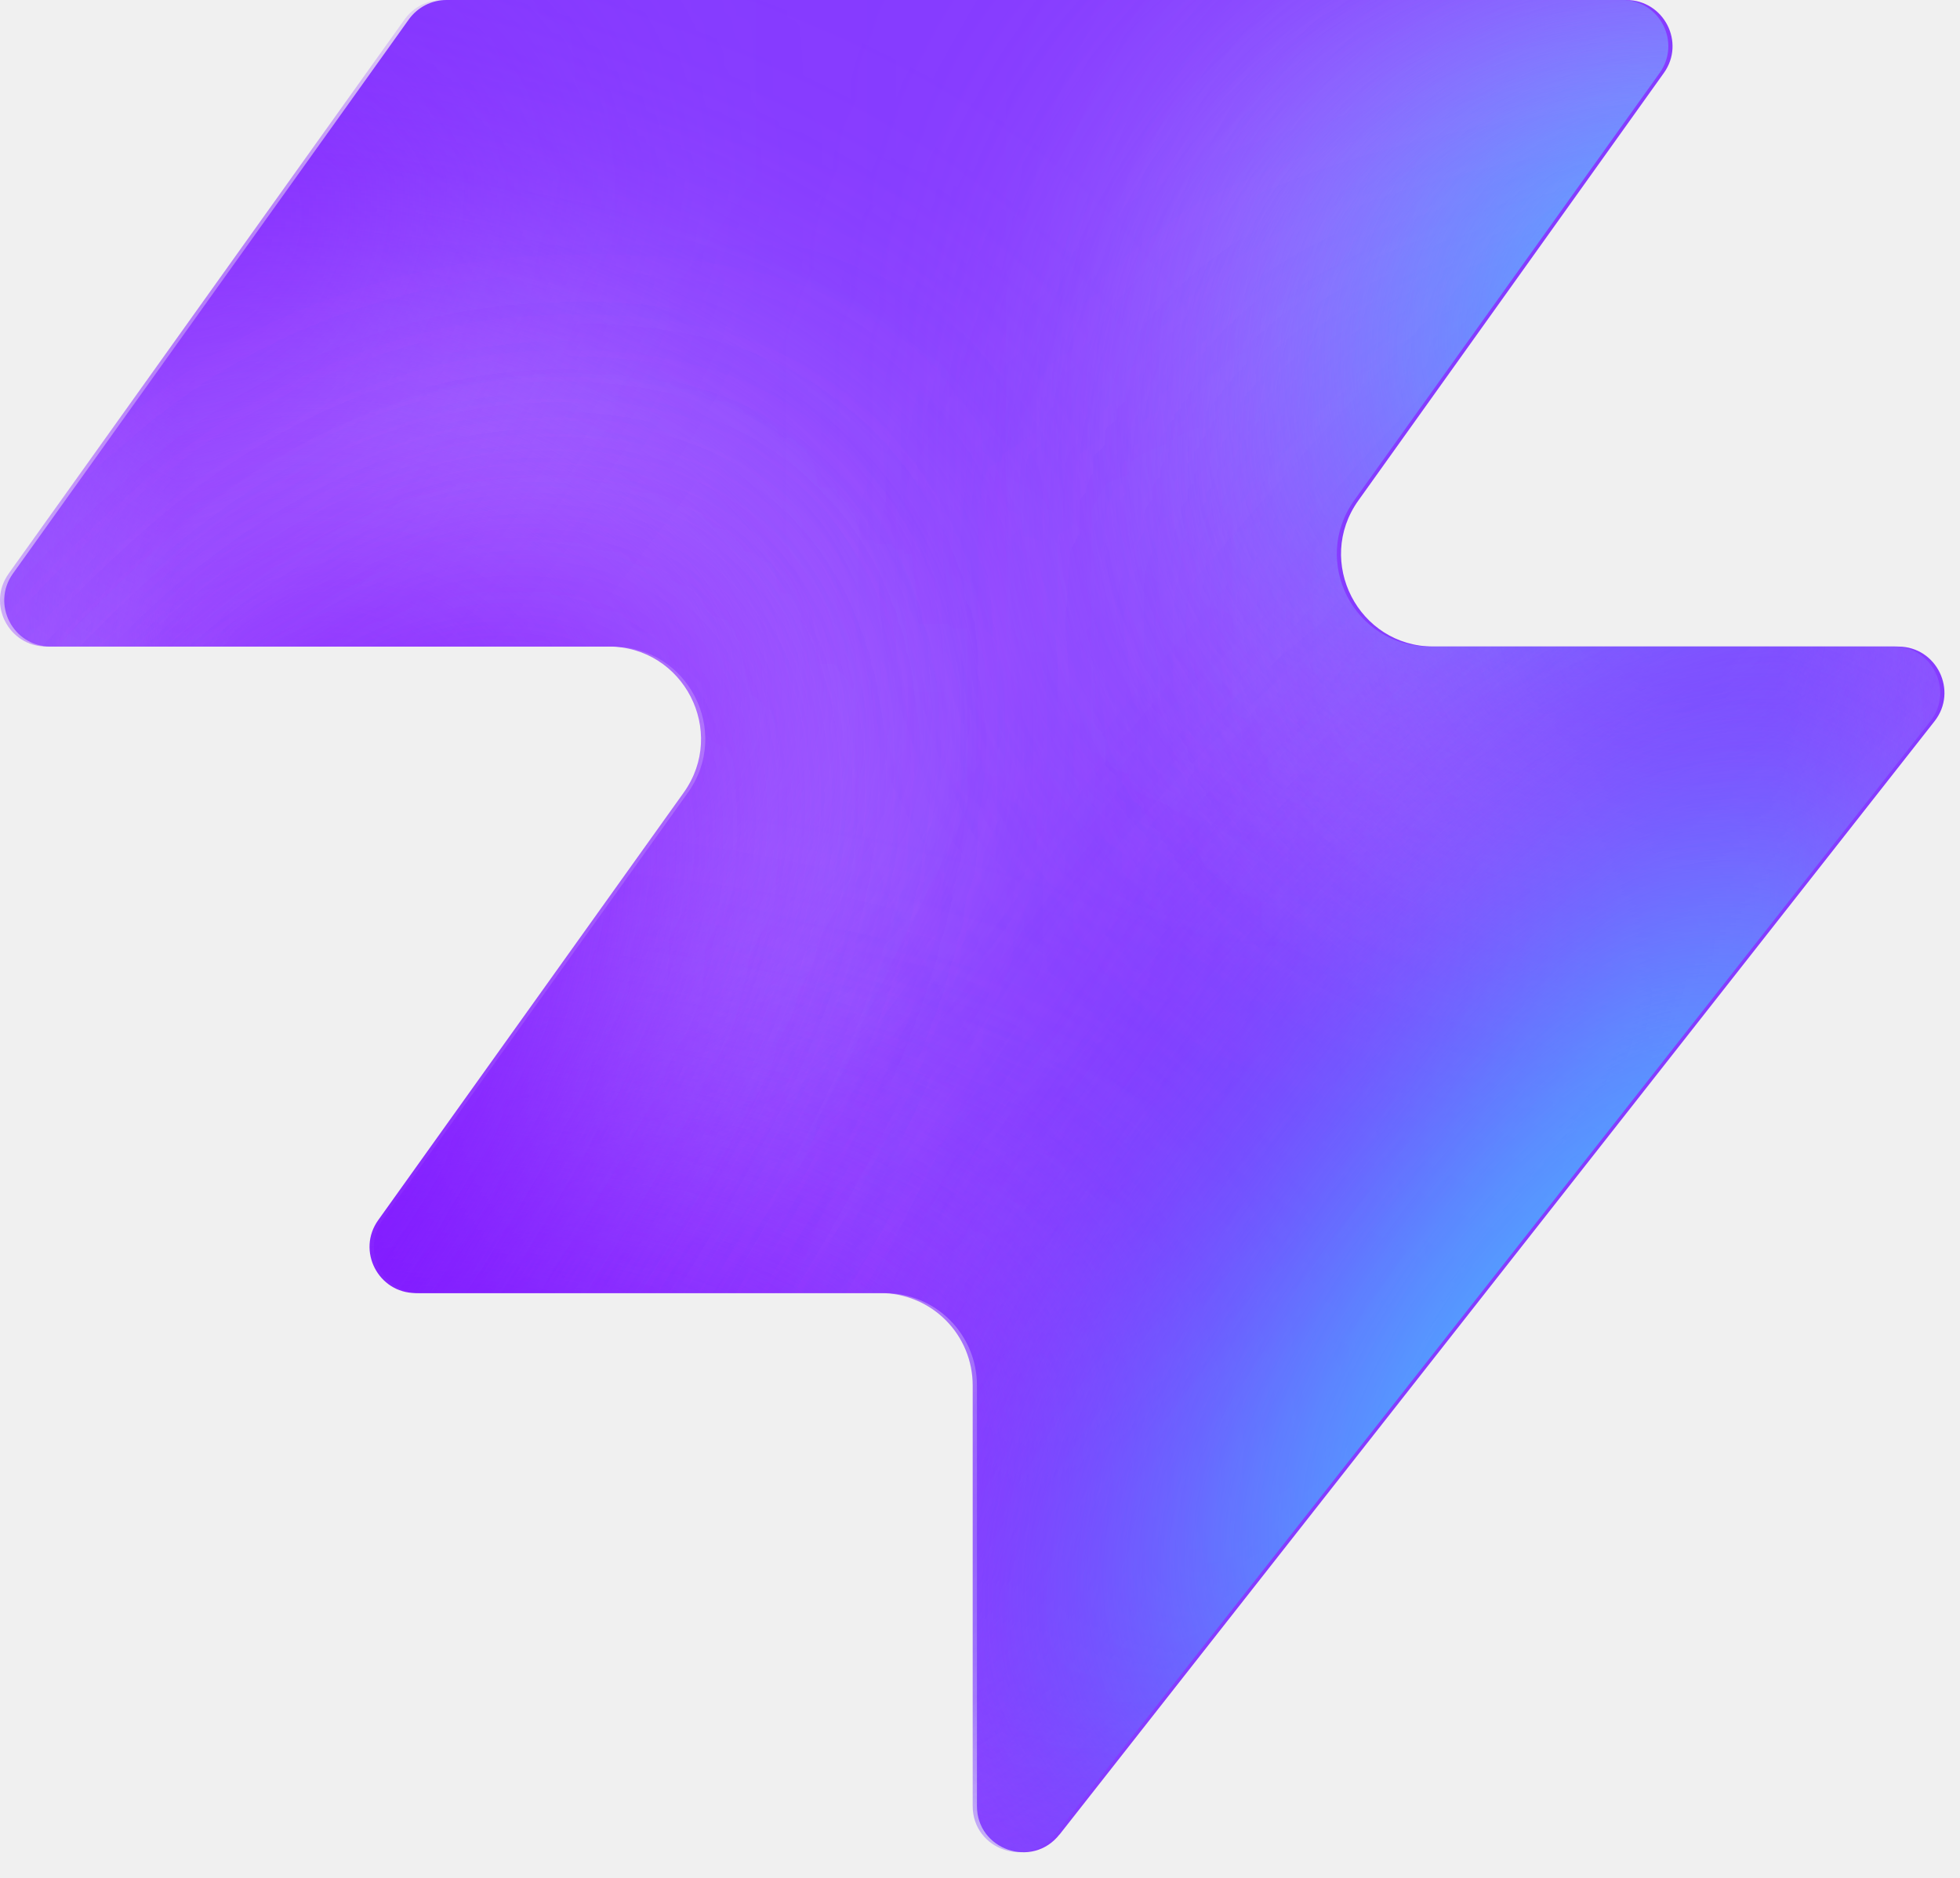
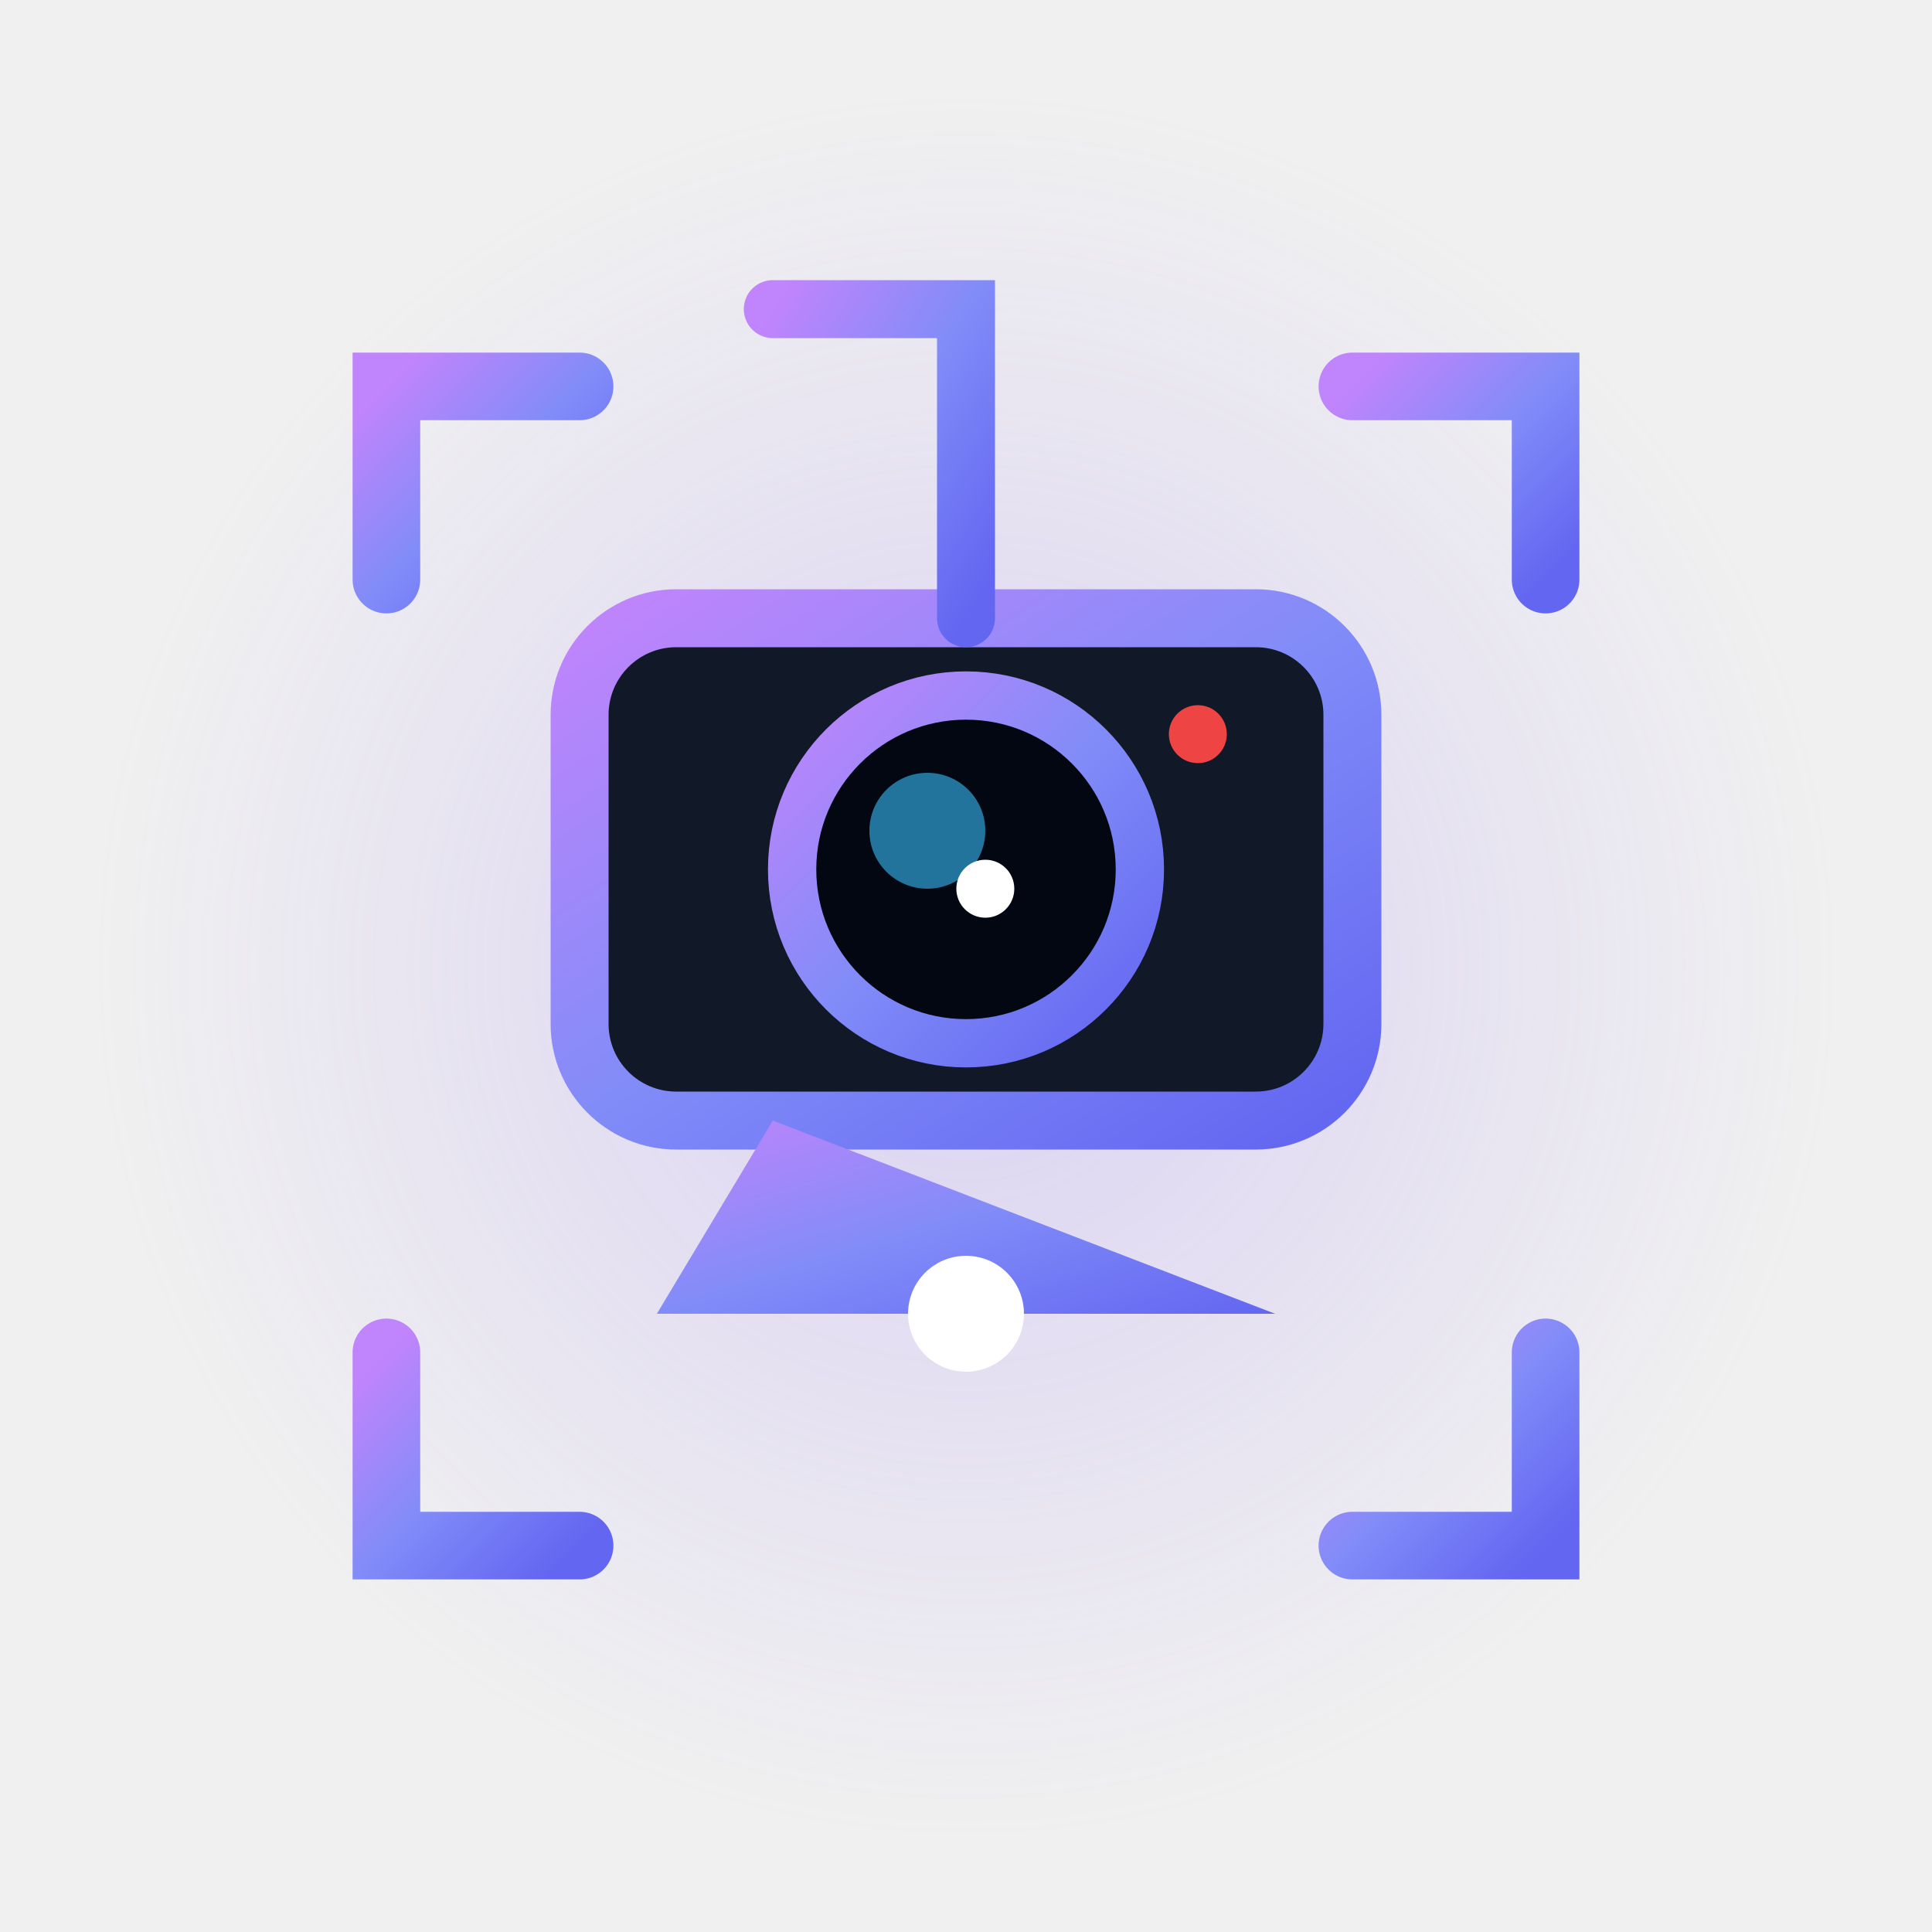
- <svg xmlns="http://www.w3.org/2000/svg" width="48" height="46" fill="none" viewBox="0 0 48 46">
-   <path fill="#863bff" d="M25.946 44.938c-.664.845-2.021.375-2.021-.698V33.937a2.26 2.26 0 0 0-2.262-2.262H10.287c-.92 0-1.456-1.04-.92-1.788l7.48-10.471c1.07-1.497 0-3.578-1.842-3.578H1.237c-.92 0-1.456-1.04-.92-1.788L10.013.474c.214-.297.556-.474.92-.474h28.894c.92 0 1.456 1.04.92 1.788l-7.48 10.471c-1.07 1.498 0 3.579 1.842 3.579h11.377c.943 0 1.473 1.088.89 1.83L25.947 44.94z" style="fill:#863bff;fill:color(display-p3 .525 .23 1);fill-opacity:1" />
-   <mask id="a" width="48" height="46" x="0" y="0" maskUnits="userSpaceOnUse" style="mask-type:alpha">
-     <path fill="#000" d="M25.842 44.938c-.664.844-2.021.375-2.021-.698V33.937a2.26 2.26 0 0 0-2.262-2.262H10.183c-.92 0-1.456-1.04-.92-1.788l7.48-10.471c1.07-1.498 0-3.579-1.842-3.579H1.133c-.92 0-1.456-1.04-.92-1.787L9.91.473c.214-.297.556-.474.92-.474h28.894c.92 0 1.456 1.04.92 1.788l-7.48 10.471c-1.07 1.498 0 3.578 1.842 3.578h11.377c.943 0 1.473 1.088.89 1.832L25.843 44.94z" style="fill:#000;fill-opacity:1" />
-   </mask>
-   <g mask="url(#a)">
-     <g filter="url(#b)">
-       <ellipse cx="5.508" cy="14.704" fill="#ede6ff" rx="5.508" ry="14.704" style="fill:#ede6ff;fill:color(display-p3 .927 .903 1);fill-opacity:1" transform="matrix(.00324 1 1 -.00324 -4.47 31.516)" />
-     </g>
-     <g filter="url(#c)">
-       <ellipse cx="10.399" cy="29.851" fill="#ede6ff" rx="10.399" ry="29.851" style="fill:#ede6ff;fill:color(display-p3 .927 .903 1);fill-opacity:1" transform="matrix(.00324 1 1 -.00324 -39.328 7.883)" />
-     </g>
-     <g filter="url(#d)">
-       <ellipse cx="5.508" cy="30.487" fill="#7e14ff" rx="5.508" ry="30.487" style="fill:#7e14ff;fill:color(display-p3 .492 .077 1);fill-opacity:1" transform="rotate(89.814 -25.913 -14.639)scale(1 -1)" />
-     </g>
-     <g filter="url(#e)">
-       <ellipse cx="5.508" cy="30.599" fill="#7e14ff" rx="5.508" ry="30.599" style="fill:#7e14ff;fill:color(display-p3 .492 .077 1);fill-opacity:1" transform="rotate(89.814 -32.644 -3.334)scale(1 -1)" />
-     </g>
-     <g filter="url(#f)">
-       <ellipse cx="5.508" cy="30.599" fill="#7e14ff" rx="5.508" ry="30.599" style="fill:#7e14ff;fill:color(display-p3 .492 .077 1);fill-opacity:1" transform="matrix(.00324 1 1 -.00324 -34.34 30.47)" />
-     </g>
-     <g filter="url(#g)">
-       <ellipse cx="14.072" cy="22.078" fill="#ede6ff" rx="14.072" ry="22.078" style="fill:#ede6ff;fill:color(display-p3 .927 .903 1);fill-opacity:1" transform="rotate(93.35 24.506 48.493)scale(-1 1)" />
-     </g>
-     <g filter="url(#h)">
-       <ellipse cx="3.47" cy="21.501" fill="#7e14ff" rx="3.47" ry="21.501" style="fill:#7e14ff;fill:color(display-p3 .492 .077 1);fill-opacity:1" transform="rotate(89.009 28.708 47.59)scale(-1 1)" />
-     </g>
-     <g filter="url(#i)">
-       <ellipse cx="3.47" cy="21.501" fill="#7e14ff" rx="3.47" ry="21.501" style="fill:#7e14ff;fill:color(display-p3 .492 .077 1);fill-opacity:1" transform="rotate(89.009 28.708 47.59)scale(-1 1)" />
-     </g>
-     <g filter="url(#j)">
-       <ellipse cx=".387" cy="8.972" fill="#7e14ff" rx="4.407" ry="29.108" style="fill:#7e14ff;fill:color(display-p3 .492 .077 1);fill-opacity:1" transform="rotate(39.51 .387 8.972)" />
-     </g>
-     <g filter="url(#k)">
-       <ellipse cx="47.523" cy="-6.092" fill="#7e14ff" rx="4.407" ry="29.108" style="fill:#7e14ff;fill:color(display-p3 .492 .077 1);fill-opacity:1" transform="rotate(37.892 47.523 -6.092)" />
-     </g>
-     <g filter="url(#l)">
-       <ellipse cx="41.412" cy="6.333" fill="#47bfff" rx="5.971" ry="9.665" style="fill:#47bfff;fill:color(display-p3 .28 .748 1);fill-opacity:1" transform="rotate(37.892 41.412 6.333)" />
-     </g>
-     <g filter="url(#m)">
-       <ellipse cx="-1.879" cy="38.332" fill="#7e14ff" rx="4.407" ry="29.108" style="fill:#7e14ff;fill:color(display-p3 .492 .077 1);fill-opacity:1" transform="rotate(37.892 -1.88 38.332)" />
-     </g>
-     <g filter="url(#n)">
-       <ellipse cx="-1.879" cy="38.332" fill="#7e14ff" rx="4.407" ry="29.108" style="fill:#7e14ff;fill:color(display-p3 .492 .077 1);fill-opacity:1" transform="rotate(37.892 -1.88 38.332)" />
-     </g>
-     <g filter="url(#o)">
-       <ellipse cx="35.651" cy="29.907" fill="#7e14ff" rx="4.407" ry="29.108" style="fill:#7e14ff;fill:color(display-p3 .492 .077 1);fill-opacity:1" transform="rotate(37.892 35.651 29.907)" />
-     </g>
-     <g filter="url(#p)">
-       <ellipse cx="38.418" cy="32.4" fill="#47bfff" rx="5.971" ry="15.297" style="fill:#47bfff;fill:color(display-p3 .28 .748 1);fill-opacity:1" transform="rotate(37.892 38.418 32.4)" />
-     </g>
-   </g>
+ <svg xmlns="http://www.w3.org/2000/svg" viewBox="0 0 100 100" width="100%" height="100%">
  <defs>
-     <filter id="b" width="60.045" height="41.654" x="-19.77" y="16.149" color-interpolation-filters="sRGB" filterUnits="userSpaceOnUse">
-       <feFlood flood-opacity="0" result="BackgroundImageFix" />
-       <feBlend in="SourceGraphic" in2="BackgroundImageFix" result="shape" />
-       <feGaussianBlur result="effect1_foregroundBlur_2002_17158" stdDeviation="7.659" />
-     </filter>
-     <filter id="c" width="90.34" height="51.437" x="-54.613" y="-7.533" color-interpolation-filters="sRGB" filterUnits="userSpaceOnUse">
-       <feFlood flood-opacity="0" result="BackgroundImageFix" />
-       <feBlend in="SourceGraphic" in2="BackgroundImageFix" result="shape" />
-       <feGaussianBlur result="effect1_foregroundBlur_2002_17158" stdDeviation="7.659" />
-     </filter>
-     <filter id="d" width="79.355" height="29.4" x="-49.64" y="2.03" color-interpolation-filters="sRGB" filterUnits="userSpaceOnUse">
-       <feFlood flood-opacity="0" result="BackgroundImageFix" />
-       <feBlend in="SourceGraphic" in2="BackgroundImageFix" result="shape" />
-       <feGaussianBlur result="effect1_foregroundBlur_2002_17158" stdDeviation="4.596" />
-     </filter>
-     <filter id="e" width="79.579" height="29.4" x="-45.045" y="20.029" color-interpolation-filters="sRGB" filterUnits="userSpaceOnUse">
-       <feFlood flood-opacity="0" result="BackgroundImageFix" />
-       <feBlend in="SourceGraphic" in2="BackgroundImageFix" result="shape" />
-       <feGaussianBlur result="effect1_foregroundBlur_2002_17158" stdDeviation="4.596" />
-     </filter>
-     <filter id="f" width="79.579" height="29.4" x="-43.513" y="21.178" color-interpolation-filters="sRGB" filterUnits="userSpaceOnUse">
-       <feFlood flood-opacity="0" result="BackgroundImageFix" />
-       <feBlend in="SourceGraphic" in2="BackgroundImageFix" result="shape" />
-       <feGaussianBlur result="effect1_foregroundBlur_2002_17158" stdDeviation="4.596" />
-     </filter>
-     <filter id="g" width="74.749" height="58.852" x="15.756" y="-17.901" color-interpolation-filters="sRGB" filterUnits="userSpaceOnUse">
-       <feFlood flood-opacity="0" result="BackgroundImageFix" />
-       <feBlend in="SourceGraphic" in2="BackgroundImageFix" result="shape" />
-       <feGaussianBlur result="effect1_foregroundBlur_2002_17158" stdDeviation="7.659" />
-     </filter>
-     <filter id="h" width="61.377" height="25.362" x="23.548" y="2.284" color-interpolation-filters="sRGB" filterUnits="userSpaceOnUse">
-       <feFlood flood-opacity="0" result="BackgroundImageFix" />
-       <feBlend in="SourceGraphic" in2="BackgroundImageFix" result="shape" />
-       <feGaussianBlur result="effect1_foregroundBlur_2002_17158" stdDeviation="4.596" />
-     </filter>
-     <filter id="i" width="61.377" height="25.362" x="23.548" y="2.284" color-interpolation-filters="sRGB" filterUnits="userSpaceOnUse">
-       <feFlood flood-opacity="0" result="BackgroundImageFix" />
-       <feBlend in="SourceGraphic" in2="BackgroundImageFix" result="shape" />
-       <feGaussianBlur result="effect1_foregroundBlur_2002_17158" stdDeviation="4.596" />
-     </filter>
-     <filter id="j" width="56.045" height="63.649" x="-27.636" y="-22.853" color-interpolation-filters="sRGB" filterUnits="userSpaceOnUse">
-       <feFlood flood-opacity="0" result="BackgroundImageFix" />
-       <feBlend in="SourceGraphic" in2="BackgroundImageFix" result="shape" />
-       <feGaussianBlur result="effect1_foregroundBlur_2002_17158" stdDeviation="4.596" />
-     </filter>
-     <filter id="k" width="54.814" height="64.646" x="20.116" y="-38.415" color-interpolation-filters="sRGB" filterUnits="userSpaceOnUse">
-       <feFlood flood-opacity="0" result="BackgroundImageFix" />
-       <feBlend in="SourceGraphic" in2="BackgroundImageFix" result="shape" />
-       <feGaussianBlur result="effect1_foregroundBlur_2002_17158" stdDeviation="4.596" />
-     </filter>
-     <filter id="l" width="33.541" height="35.313" x="24.641" y="-11.323" color-interpolation-filters="sRGB" filterUnits="userSpaceOnUse">
-       <feFlood flood-opacity="0" result="BackgroundImageFix" />
-       <feBlend in="SourceGraphic" in2="BackgroundImageFix" result="shape" />
-       <feGaussianBlur result="effect1_foregroundBlur_2002_17158" stdDeviation="4.596" />
-     </filter>
-     <filter id="m" width="54.814" height="64.646" x="-29.286" y="6.009" color-interpolation-filters="sRGB" filterUnits="userSpaceOnUse">
-       <feFlood flood-opacity="0" result="BackgroundImageFix" />
-       <feBlend in="SourceGraphic" in2="BackgroundImageFix" result="shape" />
-       <feGaussianBlur result="effect1_foregroundBlur_2002_17158" stdDeviation="4.596" />
-     </filter>
-     <filter id="n" width="54.814" height="64.646" x="-29.286" y="6.009" color-interpolation-filters="sRGB" filterUnits="userSpaceOnUse">
-       <feFlood flood-opacity="0" result="BackgroundImageFix" />
-       <feBlend in="SourceGraphic" in2="BackgroundImageFix" result="shape" />
-       <feGaussianBlur result="effect1_foregroundBlur_2002_17158" stdDeviation="4.596" />
-     </filter>
-     <filter id="o" width="54.814" height="64.646" x="8.244" y="-2.416" color-interpolation-filters="sRGB" filterUnits="userSpaceOnUse">
-       <feFlood flood-opacity="0" result="BackgroundImageFix" />
-       <feBlend in="SourceGraphic" in2="BackgroundImageFix" result="shape" />
-       <feGaussianBlur result="effect1_foregroundBlur_2002_17158" stdDeviation="4.596" />
-     </filter>
-     <filter id="p" width="39.409" height="43.623" x="18.713" y="10.588" color-interpolation-filters="sRGB" filterUnits="userSpaceOnUse">
-       <feFlood flood-opacity="0" result="BackgroundImageFix" />
-       <feBlend in="SourceGraphic" in2="BackgroundImageFix" result="shape" />
-       <feGaussianBlur result="effect1_foregroundBlur_2002_17158" stdDeviation="4.596" />
-     </filter>
+     <linearGradient id="purpleGrad" x1="0%" y1="0%" x2="100%" y2="100%">
+       <stop offset="0%" stop-color="#c084fc" />
+       <stop offset="50%" stop-color="#818cf8" />
+       <stop offset="100%" stop-color="#6366f1" />
+     </linearGradient>
+     <radialGradient id="glowGrad" cx="50%" cy="50%" r="50%">
+       <stop offset="0%" stop-color="#a78bfa" stop-opacity="0.3" />
+       <stop offset="100%" stop-color="#a78bfa" stop-opacity="0" />
+     </radialGradient>
  </defs>
+   <circle cx="50" cy="50" r="45" fill="url(#glowGrad)" />
+   <path d="M 20 30 L 20 20 L 30 20" stroke="url(#purpleGrad)" stroke-width="3.5" fill="none" stroke-linecap="round" />
+   <path d="M 80 30 L 80 20 L 70 20" stroke="url(#purpleGrad)" stroke-width="3.5" fill="none" stroke-linecap="round" />
+   <path d="M 20 70 L 20 80 L 30 80" stroke="url(#purpleGrad)" stroke-width="3.5" fill="none" stroke-linecap="round" />
+   <path d="M 80 70 L 80 80 L 70 80" stroke="url(#purpleGrad)" stroke-width="3.5" fill="none" stroke-linecap="round" />
+   <rect x="30" y="32" width="40" height="26" rx="5" fill="#111827" stroke="url(#purpleGrad)" stroke-width="3" />
+   <path d="M 40 58 L 34 68 L 66 68 Z" fill="url(#purpleGrad)" />
+   <circle cx="50" cy="68" r="3" fill="#ffffff" />
+   <path d="M 50 32 L 50 16 L 40 16" stroke="url(#purpleGrad)" stroke-width="3" fill="none" stroke-linecap="round" />
+   <circle cx="50" cy="45" r="9" fill="#030712" stroke="url(#purpleGrad)" stroke-width="2.5" />
+   <circle cx="48" cy="43" r="3" fill="#38bdf8" opacity="0.6" />
+   <circle cx="51" cy="46" r="1.5" fill="#ffffff" />
+   <circle cx="62" cy="38" r="1.5" fill="#ef4444" />
</svg>
